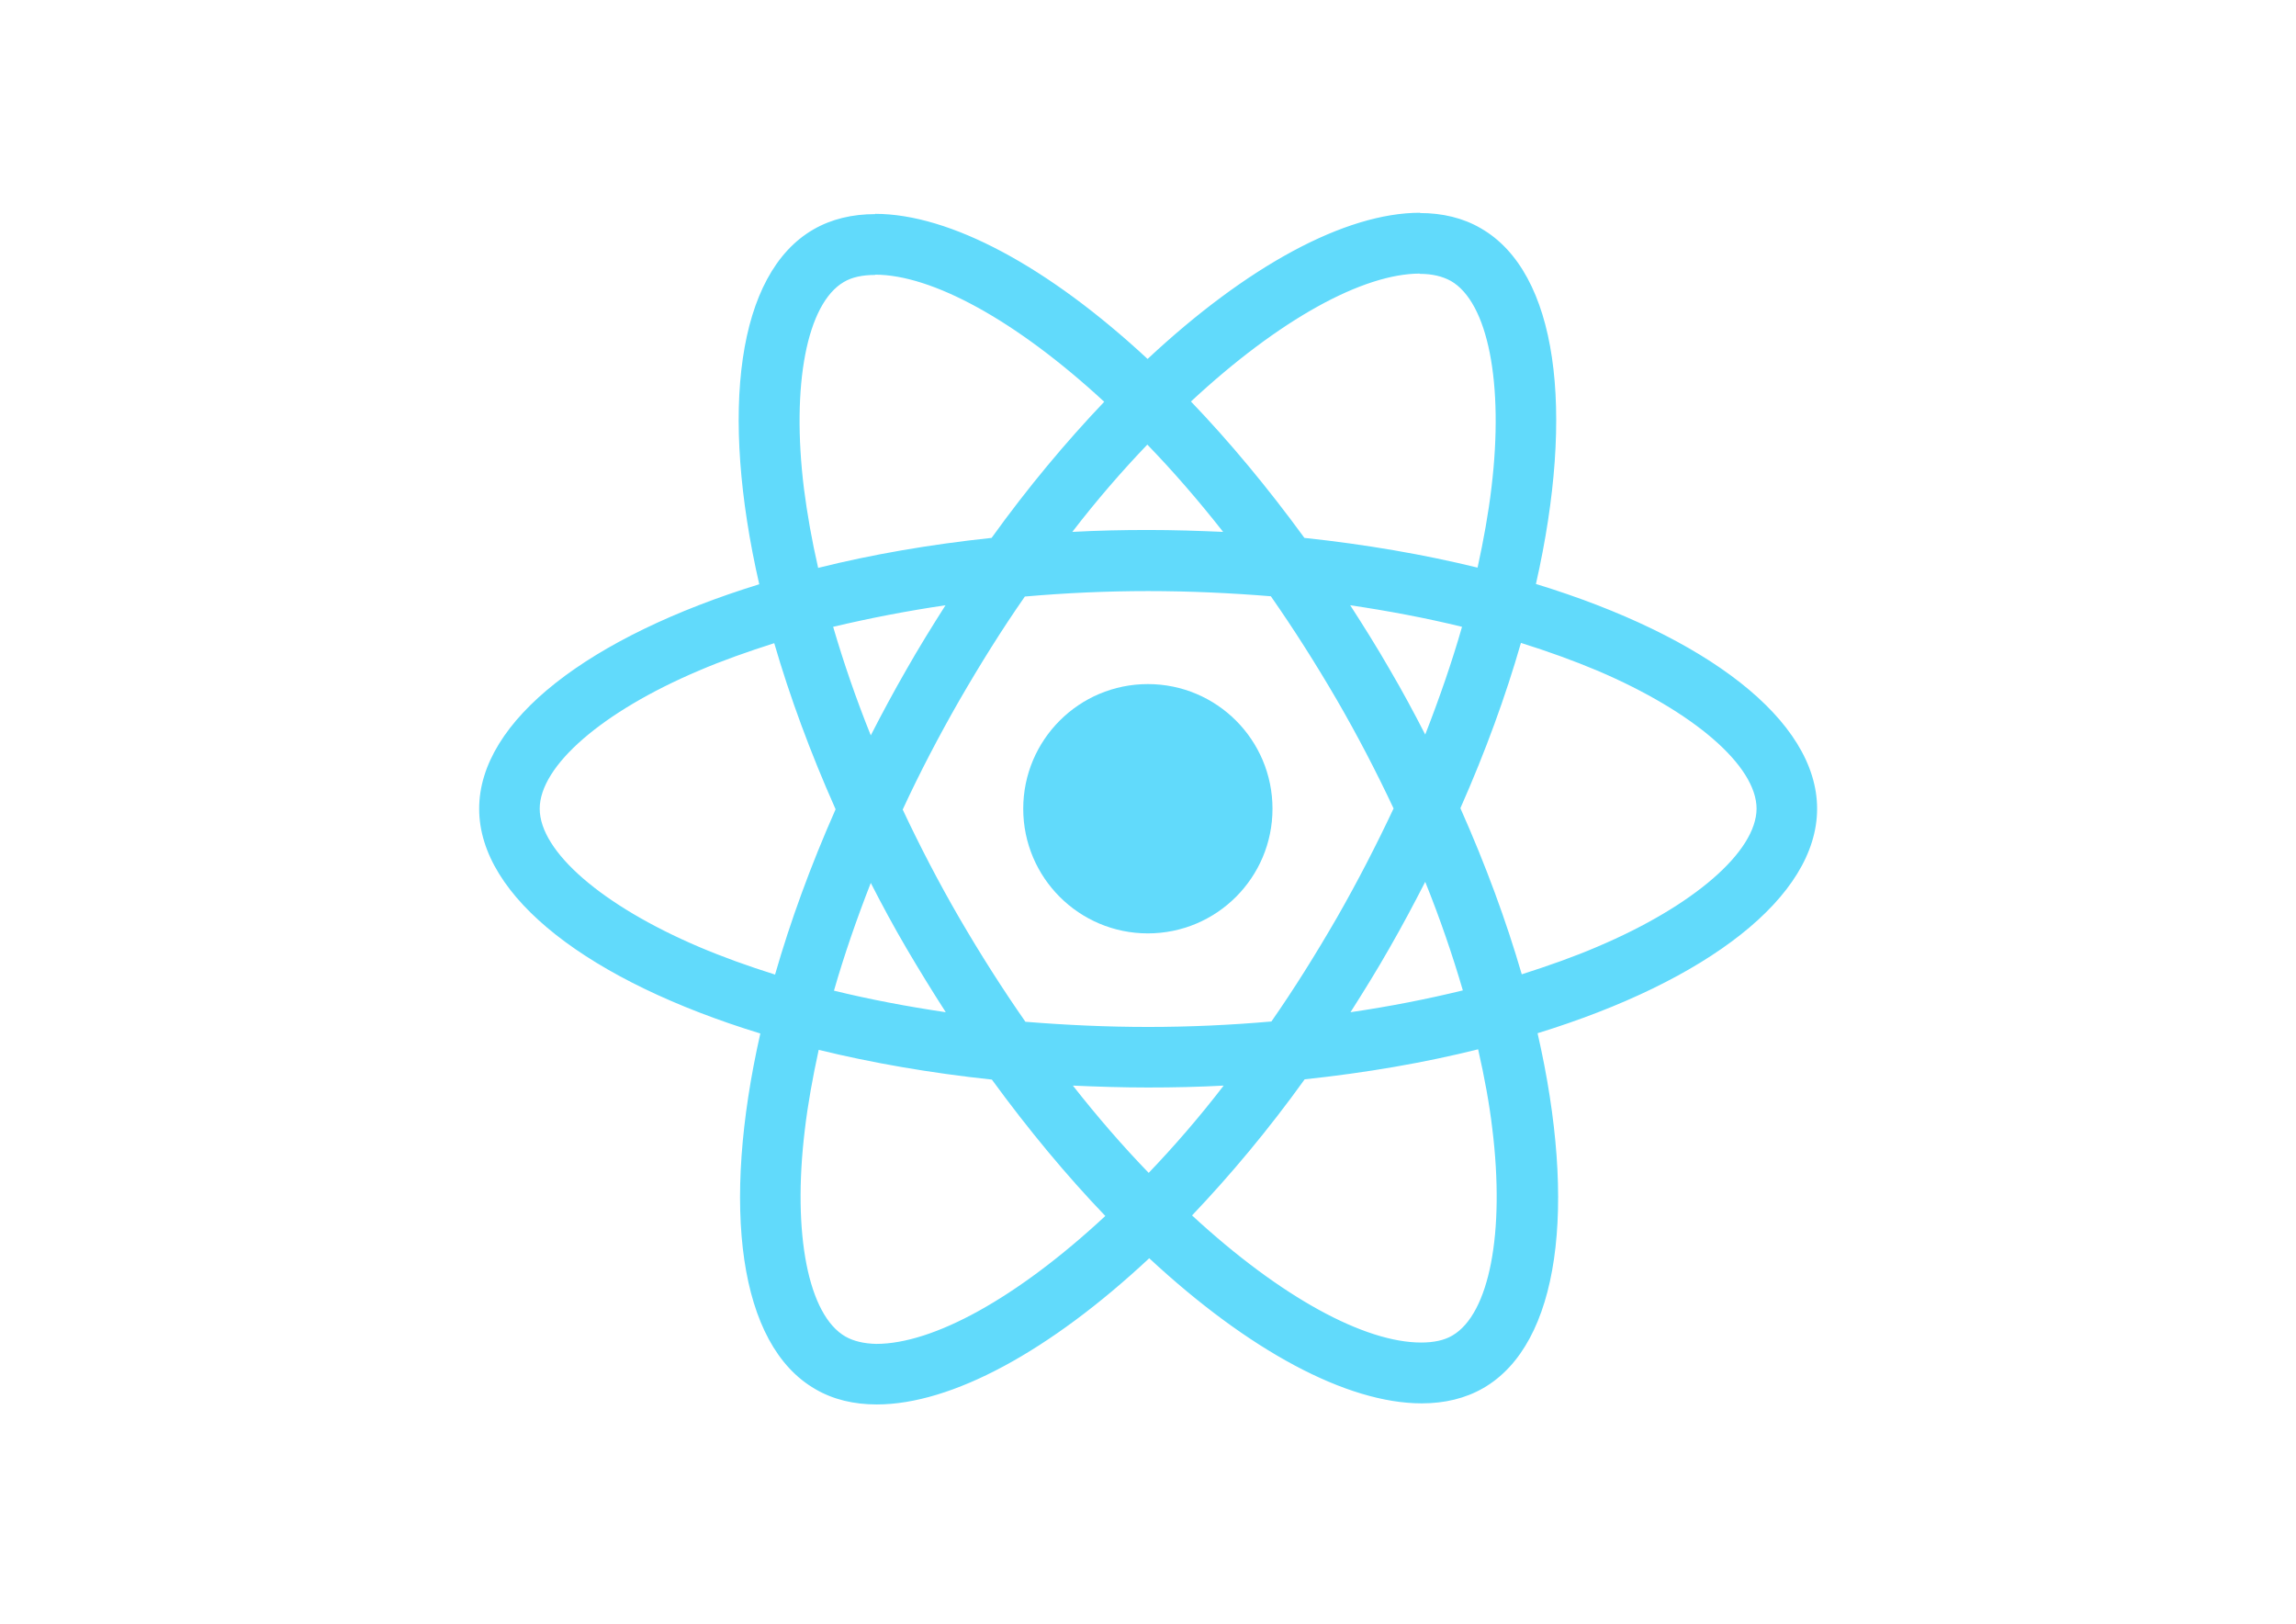
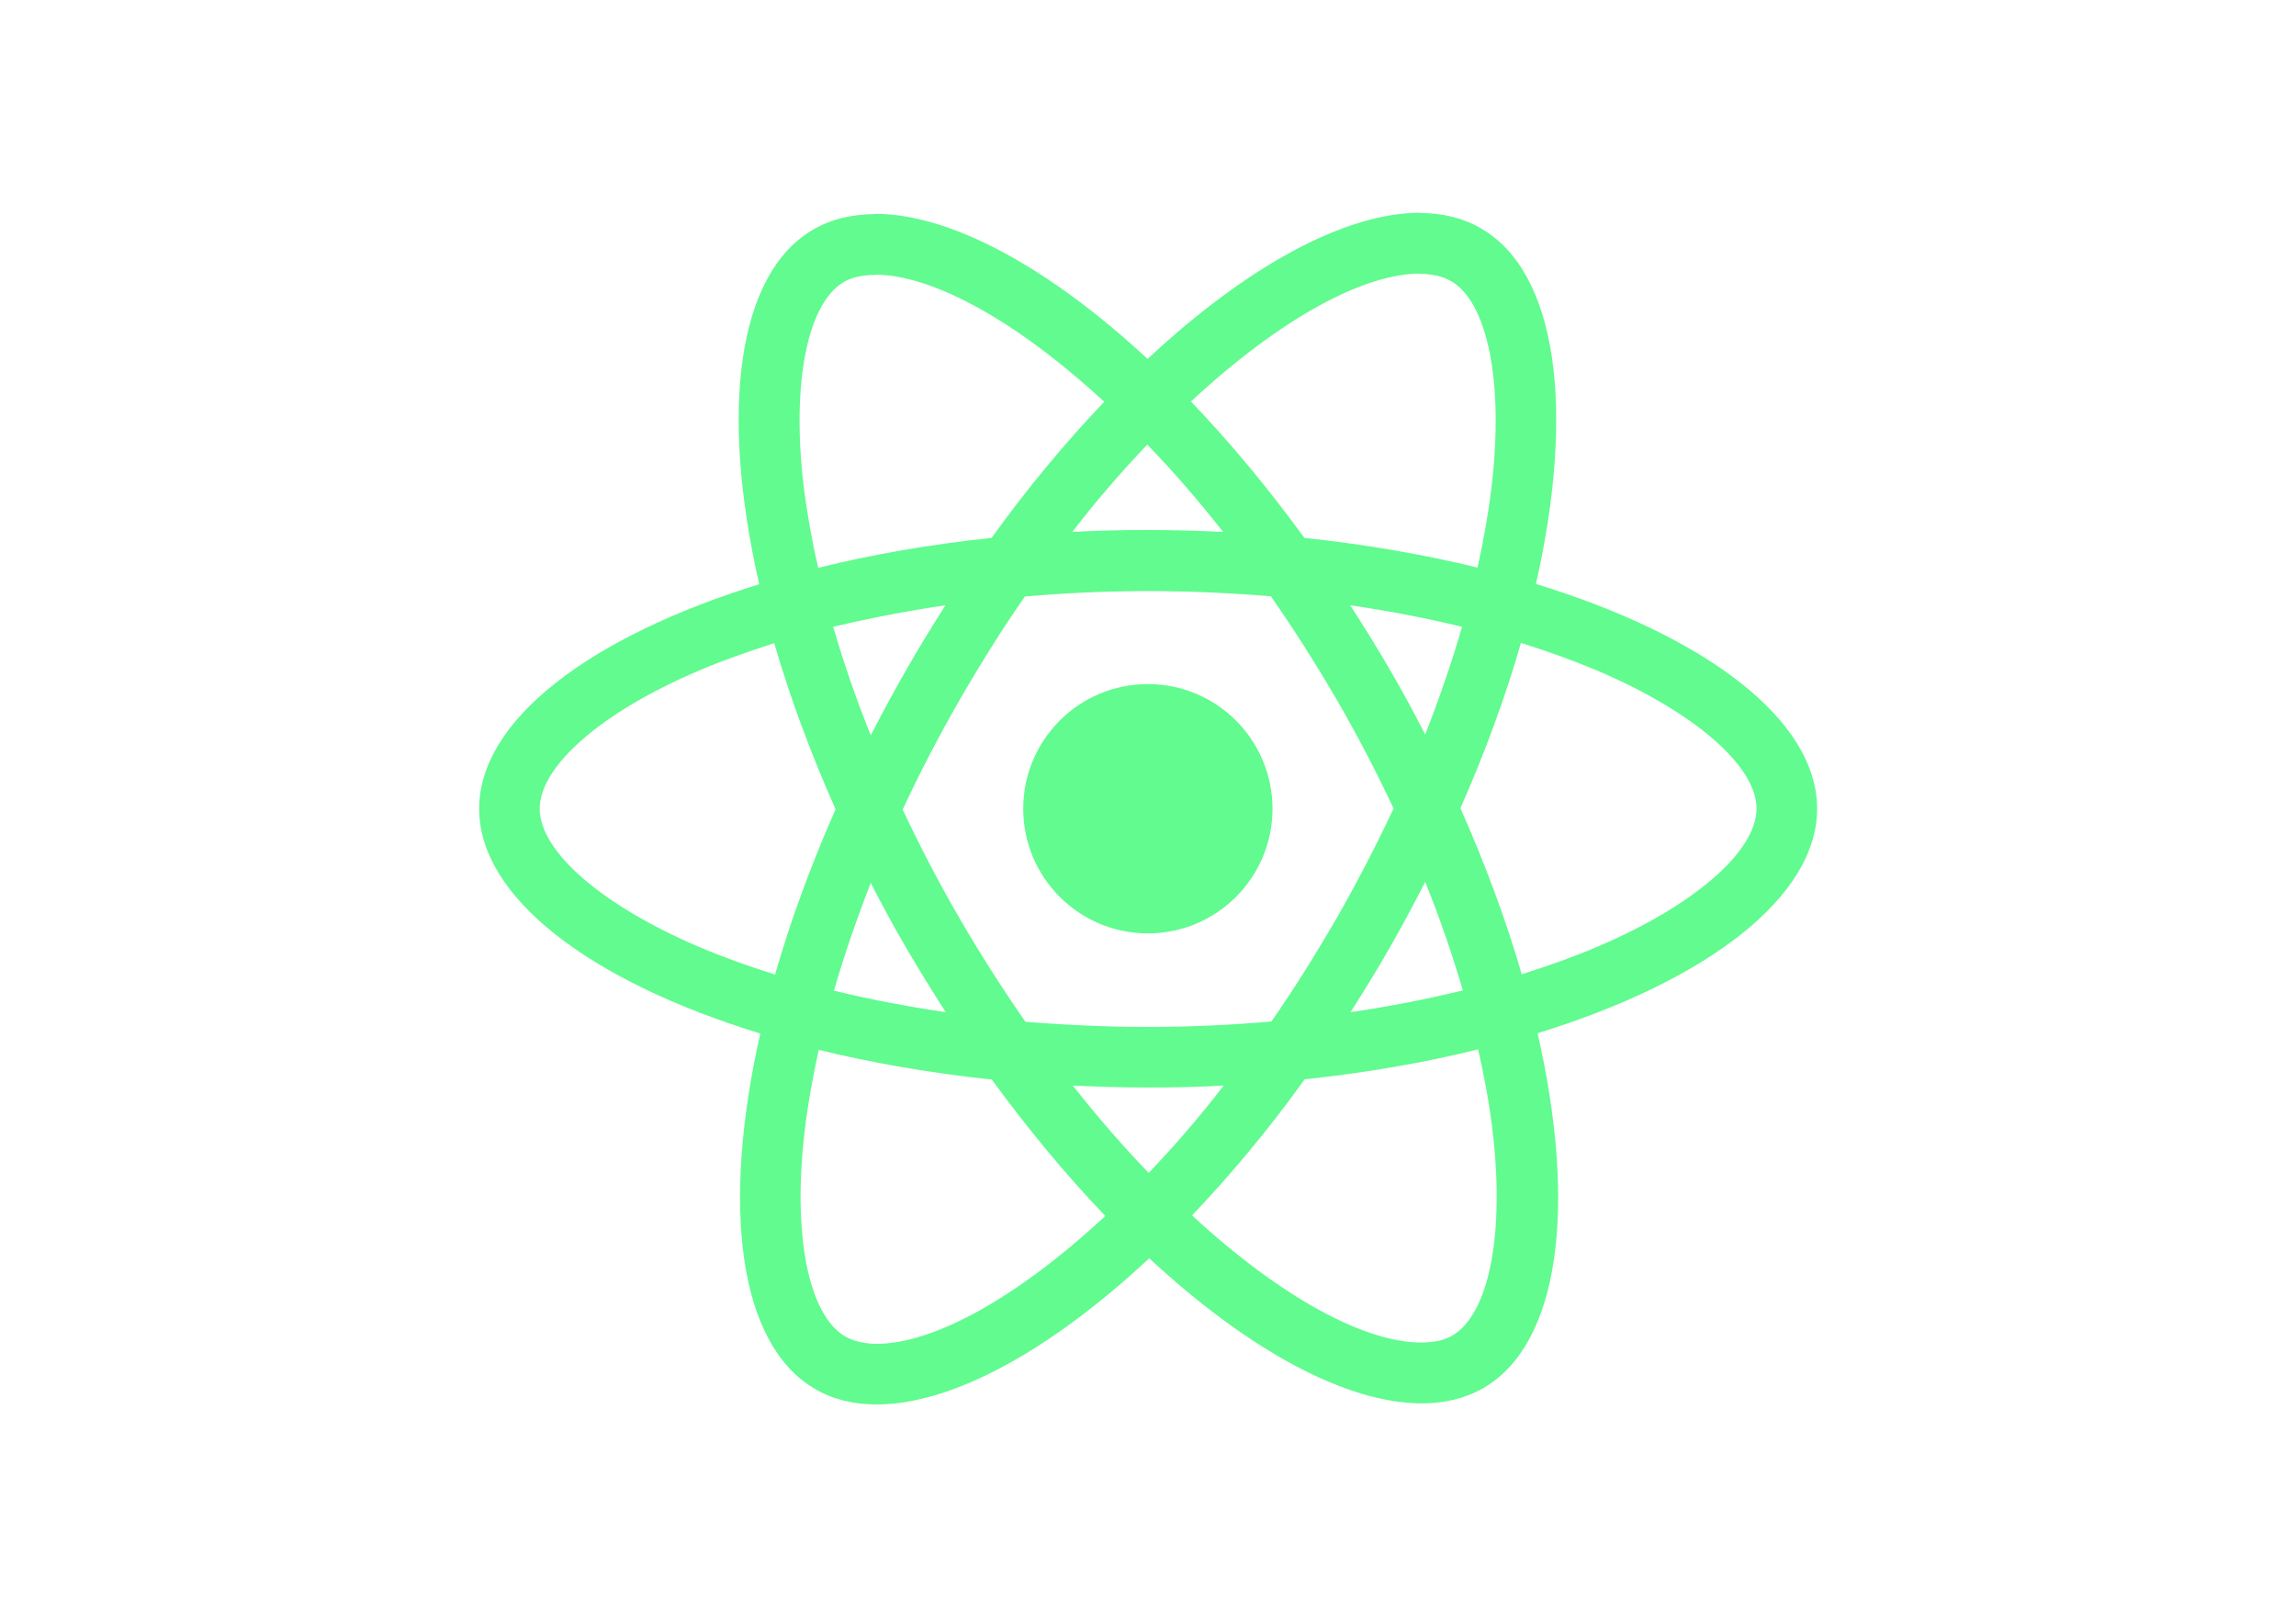
<svg xmlns="http://www.w3.org/2000/svg" viewBox="0 0 841.9 595.3">
-   <g fill="#61DAFB">
+   <g fill="#61fb8f">
    <path d="M666.3 296.5c0-32.5-40.7-63.3-103.1-82.4 14.4-63.6 8-114.2-20.2-130.4-6.5-3.8-14.1-5.6-22.4-5.6v22.3c4.6 0 8.3.9 11.4 2.6 13.6 7.8 19.5 37.5 14.9 75.7-1.1 9.4-2.9 19.3-5.1 29.4-19.6-4.8-41-8.5-63.5-10.9-13.5-18.5-27.5-35.3-41.6-50 32.6-30.3 63.2-46.9 84-46.9V78c-27.5 0-63.5 19.6-99.9 53.6-36.4-33.8-72.4-53.2-99.9-53.2v22.3c20.7 0 51.4 16.5 84 46.6-14 14.7-28 31.4-41.3 49.9-22.6 2.4-44 6.1-63.6 11-2.3-10-4-19.7-5.2-29-4.7-38.2 1.1-67.9 14.6-75.8 3-1.8 6.9-2.6 11.5-2.6V78.5c-8.4 0-16 1.8-22.6 5.6-28.1 16.2-34.4 66.7-19.9 130.1-62.2 19.2-102.7 49.9-102.7 82.3 0 32.5 40.7 63.3 103.1 82.4-14.4 63.6-8 114.2 20.2 130.4 6.5 3.8 14.1 5.6 22.5 5.6 27.5 0 63.5-19.6 99.9-53.6 36.4 33.8 72.4 53.2 99.9 53.2 8.4 0 16-1.8 22.6-5.6 28.1-16.2 34.4-66.7 19.9-130.1 62-19.1 102.5-49.9 102.5-82.3zm-130.2-66.7c-3.7 12.9-8.3 26.2-13.5 39.5-4.1-8-8.4-16-13.1-24-4.6-8-9.5-15.8-14.4-23.4 14.2 2.1 27.9 4.7 41 7.9zm-45.8 106.5c-7.8 13.5-15.8 26.3-24.1 38.2-14.9 1.3-30 2-45.2 2-15.1 0-30.2-.7-45-1.9-8.3-11.9-16.4-24.6-24.2-38-7.6-13.1-14.5-26.4-20.8-39.8 6.2-13.4 13.2-26.8 20.7-39.9 7.8-13.5 15.8-26.3 24.1-38.2 14.9-1.3 30-2 45.2-2 15.1 0 30.2.7 45 1.9 8.3 11.9 16.4 24.6 24.2 38 7.6 13.1 14.5 26.4 20.8 39.8-6.3 13.4-13.2 26.8-20.7 39.9zm32.3-13c5.4 13.4 10 26.8 13.8 39.8-13.1 3.2-26.9 5.9-41.2 8 4.9-7.7 9.8-15.6 14.4-23.7 4.6-8 8.9-16.1 13-24.1zM421.2 430c-9.3-9.6-18.6-20.3-27.8-32 9 .4 18.2.7 27.5.7 9.4 0 18.7-.2 27.8-.7-9 11.7-18.3 22.4-27.5 32zm-74.4-58.9c-14.2-2.1-27.9-4.7-41-7.9 3.7-12.9 8.3-26.2 13.5-39.5 4.1 8 8.4 16 13.1 24 4.7 8 9.5 15.8 14.4 23.4zM420.7 163c9.3 9.6 18.6 20.3 27.8 32-9-.4-18.2-.7-27.5-.7-9.4 0-18.7.2-27.8.7 9-11.7 18.3-22.4 27.5-32zm-74 58.9c-4.9 7.7-9.8 15.6-14.4 23.7-4.6 8-8.9 16-13 24-5.4-13.4-10-26.8-13.8-39.8 13.1-3.1 26.9-5.8 41.2-7.9zm-90.5 125.2c-35.4-15.1-58.3-34.9-58.3-50.6 0-15.7 22.9-35.6 58.3-50.6 8.6-3.7 18-7 27.7-10.1 5.7 19.6 13.2 40 22.5 60.9-9.2 20.8-16.6 41.1-22.2 60.6-9.9-3.1-19.3-6.5-28-10.2zM310 490c-13.6-7.8-19.5-37.5-14.9-75.7 1.1-9.4 2.9-19.3 5.1-29.4 19.6 4.8 41 8.5 63.5 10.9 13.5 18.5 27.5 35.3 41.6 50-32.6 30.3-63.2 46.9-84 46.9-4.5-.1-8.3-1-11.3-2.7zm237.2-76.2c4.7 38.2-1.1 67.9-14.6 75.8-3 1.8-6.9 2.6-11.5 2.6-20.7 0-51.4-16.5-84-46.6 14-14.7 28-31.4 41.3-49.9 22.6-2.4 44-6.1 63.6-11 2.3 10.1 4.1 19.8 5.2 29.1zm38.5-66.7c-8.6 3.7-18 7-27.7 10.1-5.7-19.6-13.2-40-22.5-60.9 9.2-20.8 16.6-41.1 22.2-60.6 9.9 3.1 19.3 6.5 28.1 10.2 35.4 15.1 58.3 34.9 58.3 50.6-.1 15.7-23 35.6-58.4 50.6zM320.8 78.4z" />
    <circle cx="420.9" cy="296.5" r="45.7" />
    <path d="M520.5 78.1z" />
  </g>
</svg>
